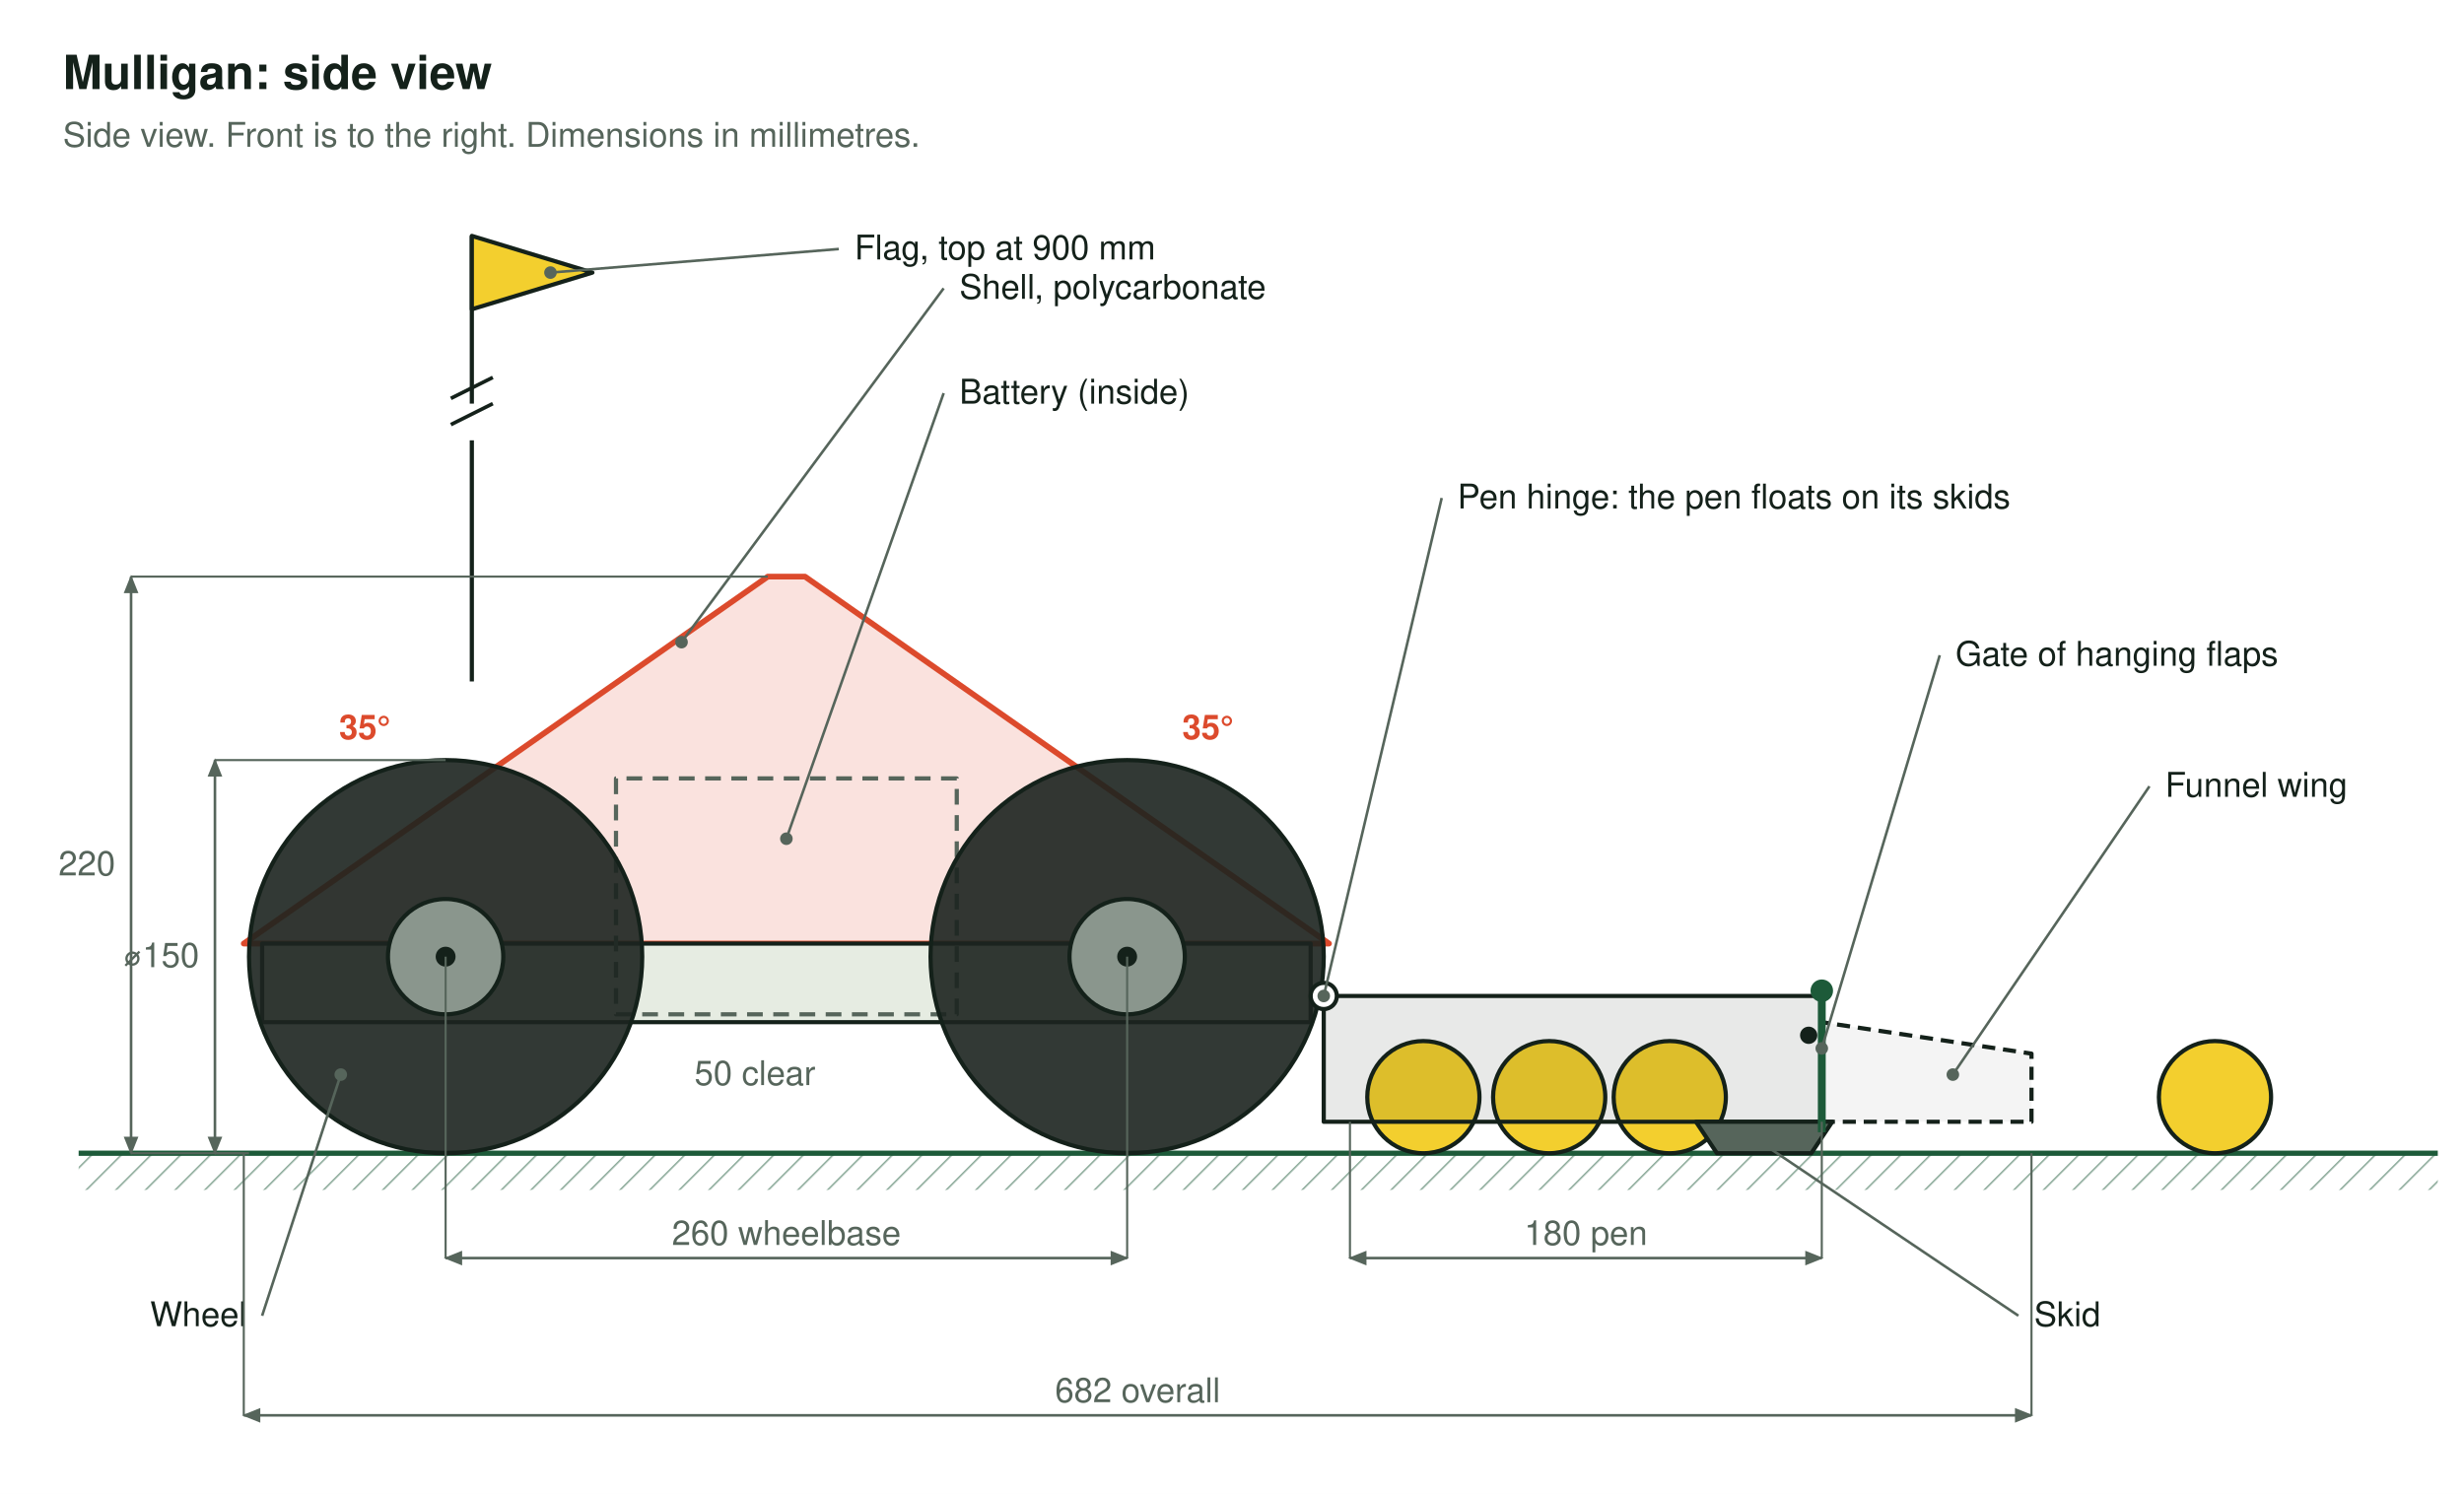
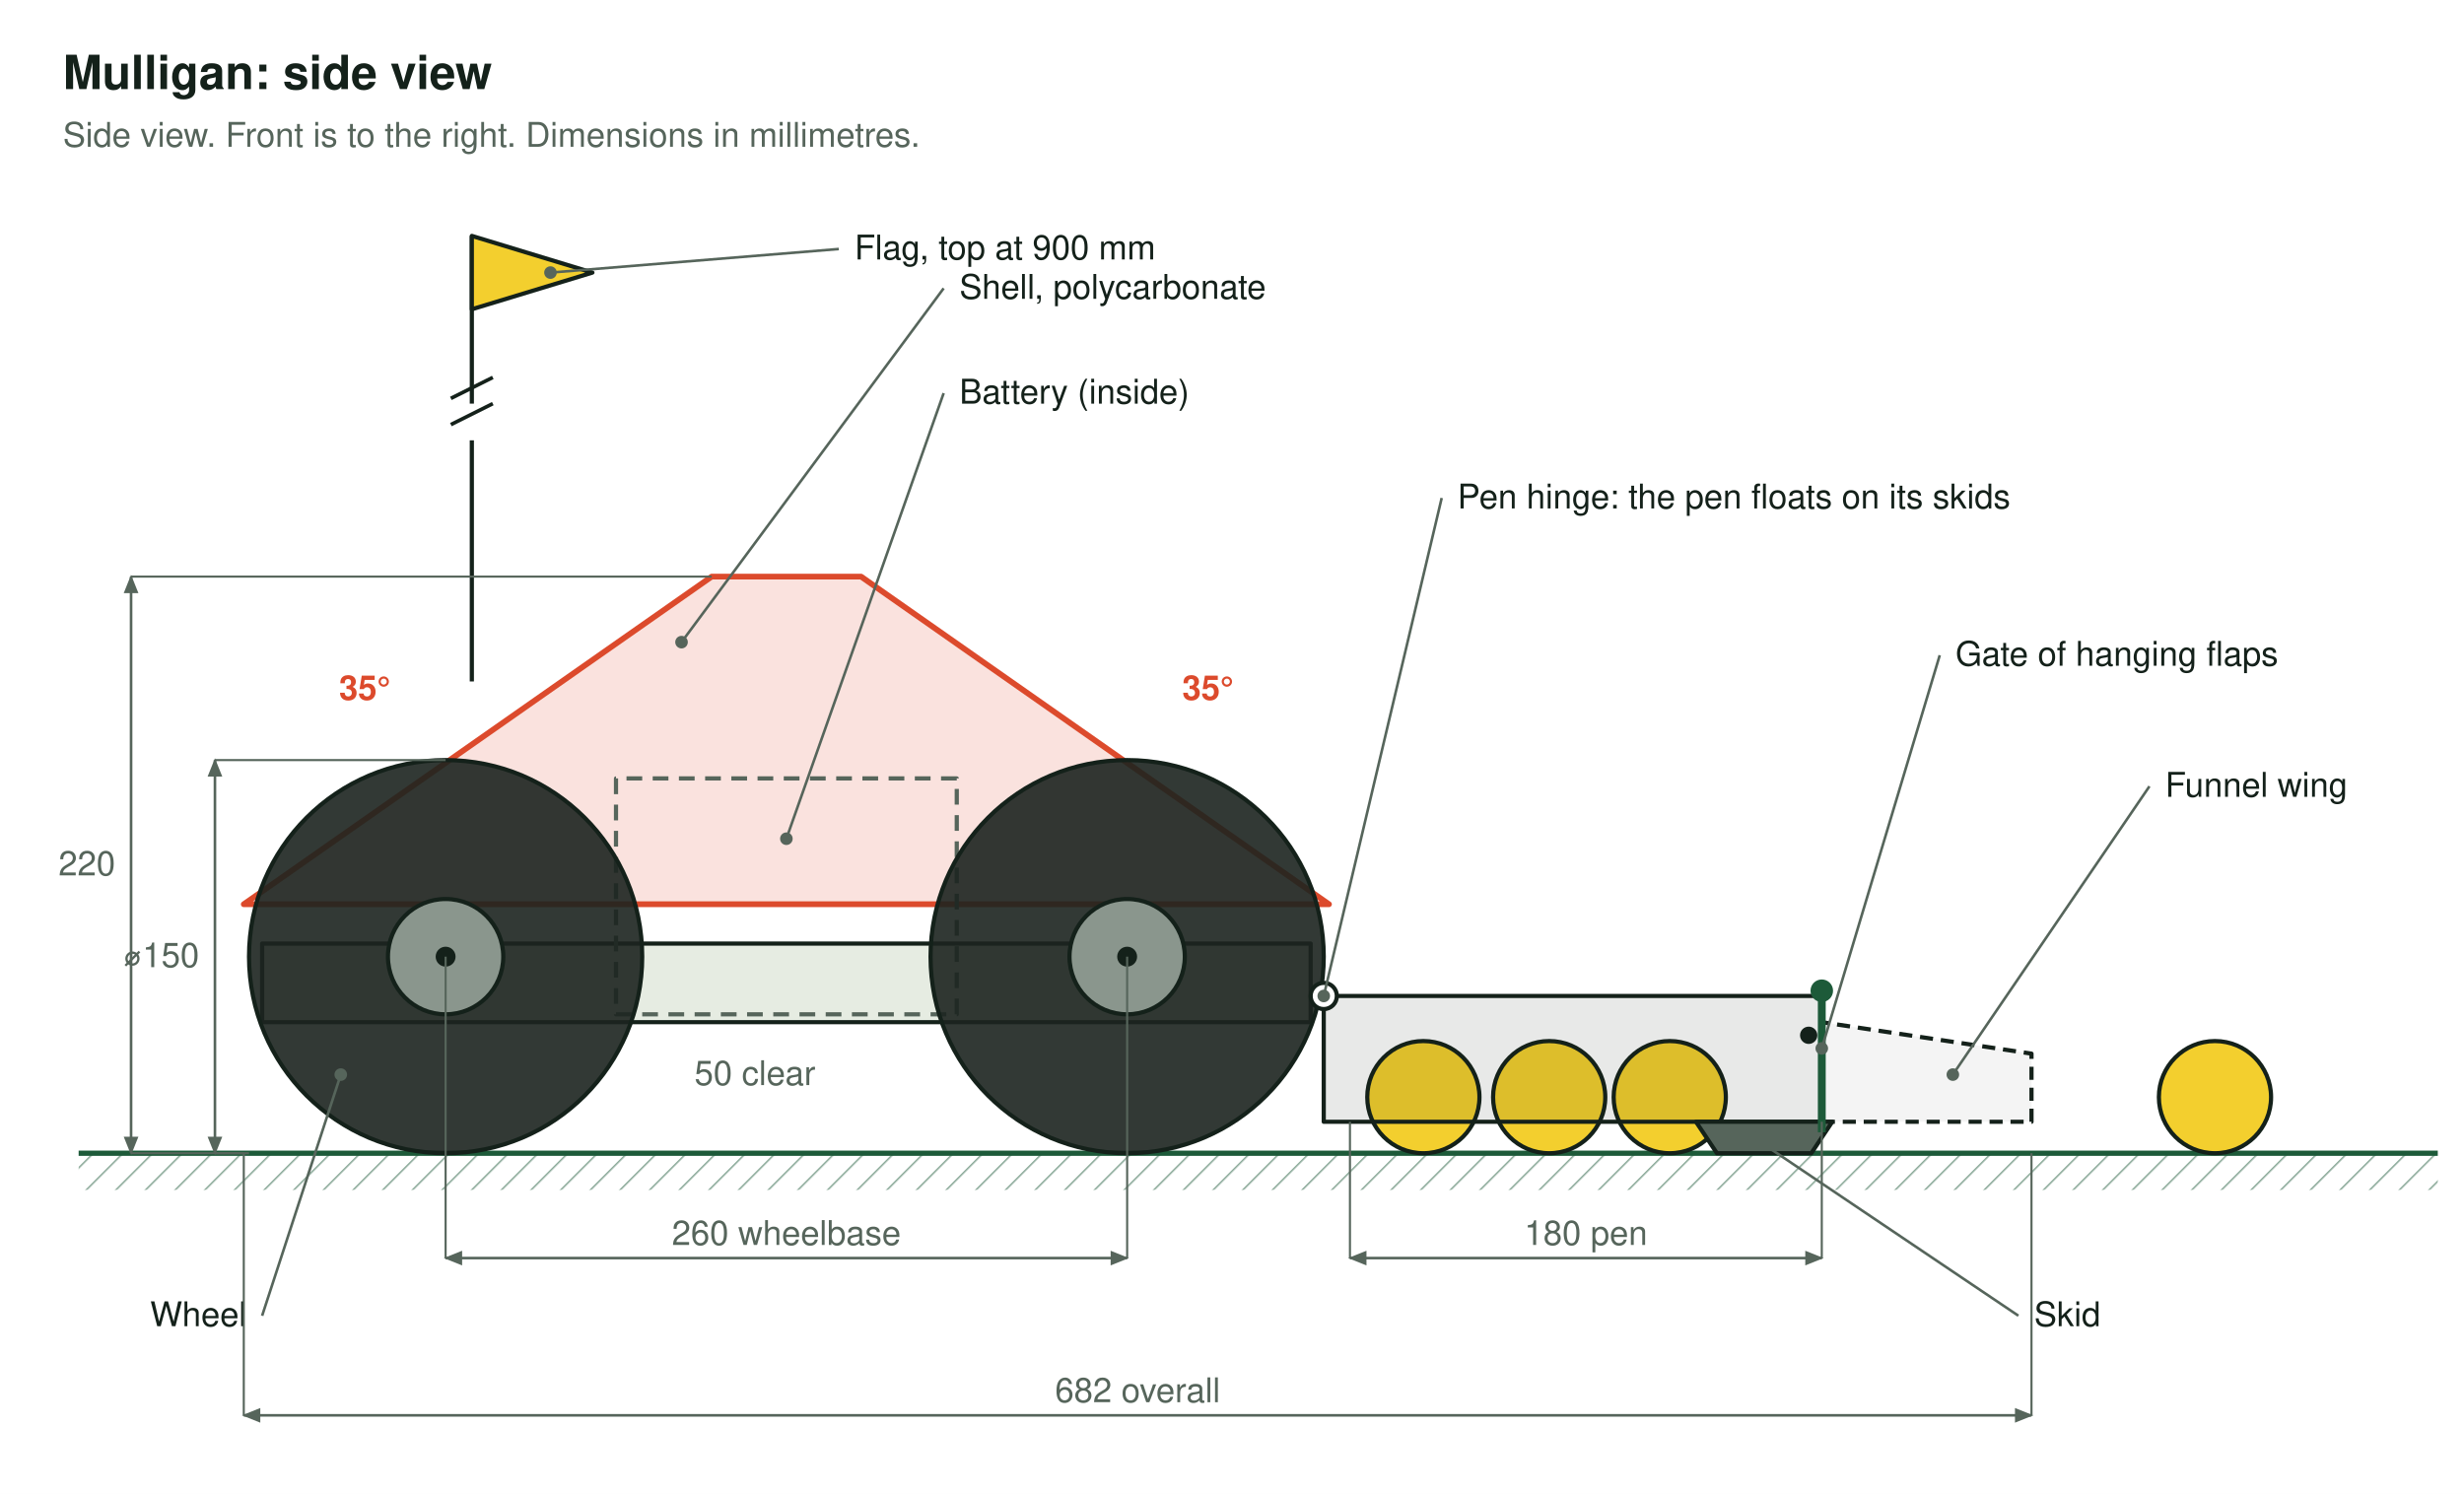
<svg xmlns="http://www.w3.org/2000/svg" viewBox="0 0 940 570" font-family="Helvetica, Arial, sans-serif" font-size="13" role="img" aria-label="Mulligan: side view">
  <defs>
    <marker id="a" viewBox="0 0 10 10" refX="9" refY="5" markerWidth="7" markerHeight="7" orient="auto-start-reverse">
      <path d="M0 1 10 5 0 9z" fill="#56655b" />
    </marker>
    <pattern id="grass" width="8" height="8" patternUnits="userSpaceOnUse" patternTransform="rotate(45)">
      <path d="M0 0v8" stroke="#1d5a39" stroke-width="1.2" opacity=".5" />
    </pattern>
  </defs>
  <rect width="940" height="570" fill="#ffffff" />
  <text x="24" y="34" font-size="18" font-weight="700" fill="#14211a">Mulligan: side view</text>
  <rect x="30" y="440" width="900" height="14" fill="url(#grass)" />
  <path d="M30 440L930 440" fill="none" stroke="#1d5a39" stroke-width="2" />
-   <path d="M93 360L292.9 220L307.1 220L507 360z" fill="#dc4a2c" stroke="#dc4a2c" stroke-width="2.2" stroke-linejoin="round" fill-opacity=".16" />
+   <path d="M93 345L271.5 220L328.5 220L507 345z" fill="#dc4a2c" stroke="#dc4a2c" stroke-width="2.2" stroke-linejoin="round" fill-opacity=".16" />
  <path d="M100 390L500 390L500 360L100 360z" fill="#e6ece2" stroke="#14211a" stroke-width="1.6" stroke-linejoin="round" />
  <path d="M235 387L365 387L365 297L235 297z" fill="none" stroke="#56655b" stroke-width="1.6" stroke-linejoin="round" stroke-dasharray="6 4" />
  <circle cx="170" cy="365" r="75" fill="#1c2420" stroke="#14211a" stroke-width="1.6" fill-opacity=".9" />
  <circle cx="170" cy="365" r="22" fill="#8a968d" stroke="#14211a" stroke-width="1.6" />
  <circle cx="170" cy="365" r="3" fill="#14211a" stroke="#14211a" stroke-width="1.6" />
  <circle cx="430" cy="365" r="75" fill="#1c2420" stroke="#14211a" stroke-width="1.6" fill-opacity=".9" />
  <circle cx="430" cy="365" r="22" fill="#8a968d" stroke="#14211a" stroke-width="1.6" />
  <circle cx="430" cy="365" r="3" fill="#14211a" stroke="#14211a" stroke-width="1.6" />
  <circle cx="543" cy="418.6" r="21.4" fill="#f3cf2e" stroke="#14211a" stroke-width="1.6" />
  <circle cx="591" cy="418.6" r="21.4" fill="#f3cf2e" stroke="#14211a" stroke-width="1.6" />
  <circle cx="637" cy="418.6" r="21.4" fill="#f3cf2e" stroke="#14211a" stroke-width="1.6" />
  <circle cx="845" cy="418.6" r="21.4" fill="#f3cf2e" stroke="#14211a" stroke-width="1.6" />
  <path d="M505 428L695 428L695 380L505 380z" fill="#14211a" stroke="#14211a" stroke-width="1.6" stroke-linejoin="round" fill-opacity=".1" />
  <path d="M695 428L775 428L775 402L695 390z" fill="#14211a" stroke="#14211a" stroke-width="1.6" stroke-linejoin="round" fill-opacity=".05" stroke-dasharray="5 3" />
  <path d="M655 440L691 440L699 428L647 428z" fill="#56655b" stroke="#14211a" stroke-width="1.6" stroke-linejoin="round" />
  <circle cx="505" cy="380" r="5" fill="#ffffff" stroke="#14211a" stroke-width="1.6" />
  <path d="M695 378L695 432" fill="none" stroke="#1d5a39" stroke-width="3" />
  <circle cx="695" cy="378" r="3.5" fill="#1d5a39" stroke="#1d5a39" stroke-width="1.6" />
  <circle cx="690" cy="395" r="2.5" fill="#14211a" stroke="#14211a" stroke-width="1.6" />
  <path d="M180 260L180 168" fill="none" stroke="#14211a" stroke-width="1.6" />
  <path d="M172 162l16 -8M172 152l16 -8" stroke="#14211a" stroke-width="1.4" fill="none" />
  <path d="M180 154L180 90" fill="none" stroke="#14211a" stroke-width="1.6" />
  <path d="M180 90L226 104L180 118z" fill="#f3cf2e" stroke="#14211a" stroke-width="1.6" stroke-linejoin="round" />
  <path d="M360 110L260 245" stroke="#56655b" stroke-width="1" fill="none" />
  <circle cx="260" cy="245" r="2.4" fill="#56655b" />
  <text x="366" y="114" text-anchor="start" fill="#14211a">Shell, polycarbonate</text>
  <path d="M320 95L210 104" stroke="#56655b" stroke-width="1" fill="none" />
  <circle cx="210" cy="104" r="2.4" fill="#56655b" />
  <text x="326" y="99" text-anchor="start" fill="#14211a">Flag, top at 900 mm</text>
  <path d="M360 150L300 320" stroke="#56655b" stroke-width="1" fill="none" />
  <circle cx="300" cy="320" r="2.4" fill="#56655b" />
  <text x="366" y="154" text-anchor="start" fill="#14211a">Battery (inside)</text>
  <path d="M550 190L505 380" stroke="#56655b" stroke-width="1" fill="none" />
  <circle cx="505" cy="380" r="2.4" fill="#56655b" />
  <text x="556" y="194" text-anchor="start" fill="#14211a">Pen hinge: the pen floats on its skids</text>
  <path d="M740 250L695 400" stroke="#56655b" stroke-width="1" fill="none" />
  <circle cx="695" cy="400" r="2.4" fill="#56655b" />
  <text x="746" y="254" text-anchor="start" fill="#14211a">Gate of hanging flaps</text>
  <path d="M820 300L745 410" stroke="#56655b" stroke-width="1" fill="none" />
  <circle cx="745" cy="410" r="2.4" fill="#56655b" />
  <text x="826" y="304" text-anchor="start" fill="#14211a">Funnel wing</text>
  <path d="M770 502L669 434" stroke="#56655b" stroke-width="1" fill="none" />
  <circle cx="669" cy="434" r="2.4" fill="#56655b" />
  <text x="776" y="506" text-anchor="start" fill="#14211a">Skid</text>
  <path d="M100 502L130 410" stroke="#56655b" stroke-width="1" fill="none" />
  <circle cx="130" cy="410" r="2.4" fill="#56655b" />
  <text x="94" y="506" text-anchor="end" fill="#14211a">Wheel</text>
  <path d="M93 440V540M775 440V540" stroke="#56655b" stroke-width=".8" fill="none" />
  <path d="M93 540H775" stroke="#56655b" stroke-width="1" marker-start="url(#a)" marker-end="url(#a)" fill="none" />
  <text x="434" y="535" text-anchor="middle" fill="#56655b">682 overall</text>
  <path d="M170 365V480M430 365V480" stroke="#56655b" stroke-width=".8" fill="none" />
  <path d="M170 480H430" stroke="#56655b" stroke-width="1" marker-start="url(#a)" marker-end="url(#a)" fill="none" />
  <text x="300" y="475" text-anchor="middle" fill="#56655b">260 wheelbase</text>
  <path d="M515 428V480M695 428V480" stroke="#56655b" stroke-width=".8" fill="none" />
  <path d="M515 480H695" stroke="#56655b" stroke-width="1" marker-start="url(#a)" marker-end="url(#a)" fill="none" />
  <text x="605" y="475" text-anchor="middle" fill="#56655b">180 pen</text>
-   <path d="M93 440H50M292.9 220H50" stroke="#56655b" stroke-width=".8" fill="none" />
+   <path d="M93 440H50M271.5 220H50" stroke="#56655b" stroke-width=".8" fill="none" />
  <path d="M50 440V220" stroke="#56655b" stroke-width="1" marker-start="url(#a)" marker-end="url(#a)" fill="none" />
  <text x="44" y="334" text-anchor="end" fill="#56655b">220</text>
  <path d="M95 440H82M170 290H82" stroke="#56655b" stroke-width=".8" fill="none" />
  <path d="M82 440V290" stroke="#56655b" stroke-width="1" marker-start="url(#a)" marker-end="url(#a)" fill="none" />
  <text x="76" y="369" text-anchor="end" fill="#56655b">⌀150</text>
-   <text x="149" y="282" text-anchor="end" fill="#dc4a2c" font-weight="700">35°</text>
-   <text x="451" y="282" fill="#dc4a2c" font-weight="700">35°</text>
+   <text x="149" y="267" text-anchor="end" fill="#dc4a2c" font-weight="700">35°</text>
+   <text x="451" y="267" fill="#dc4a2c" font-weight="700">35°</text>
  <text x="288" y="414" text-anchor="middle" fill="#56655b">50 clear</text>
  <text x="24" y="56" fill="#56655b">Side view. Front is to the right. Dimensions in millimetres.</text>
</svg>
